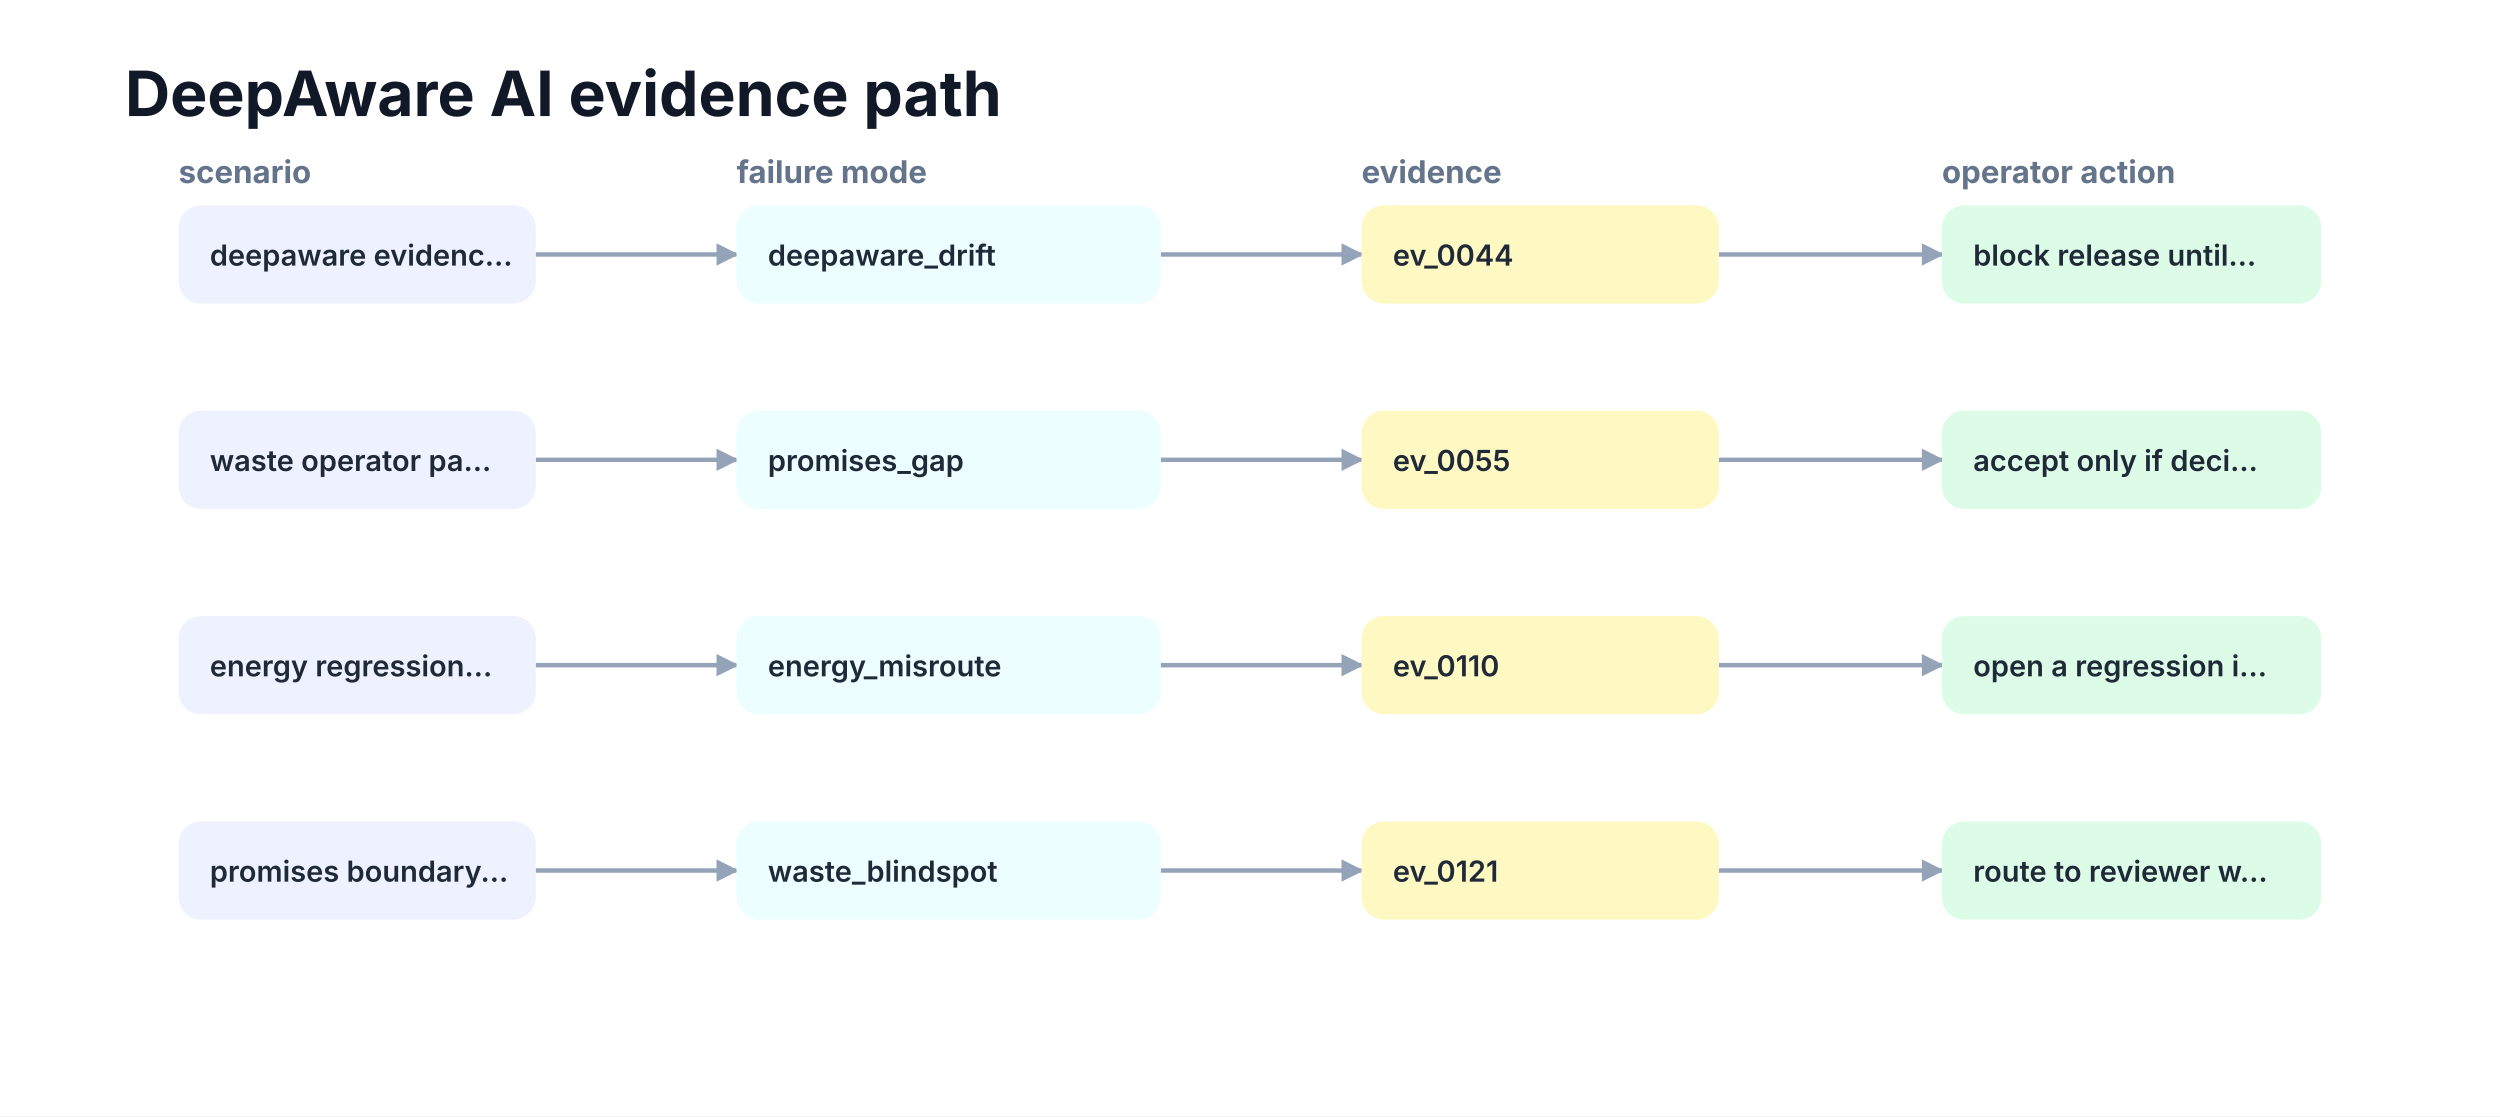
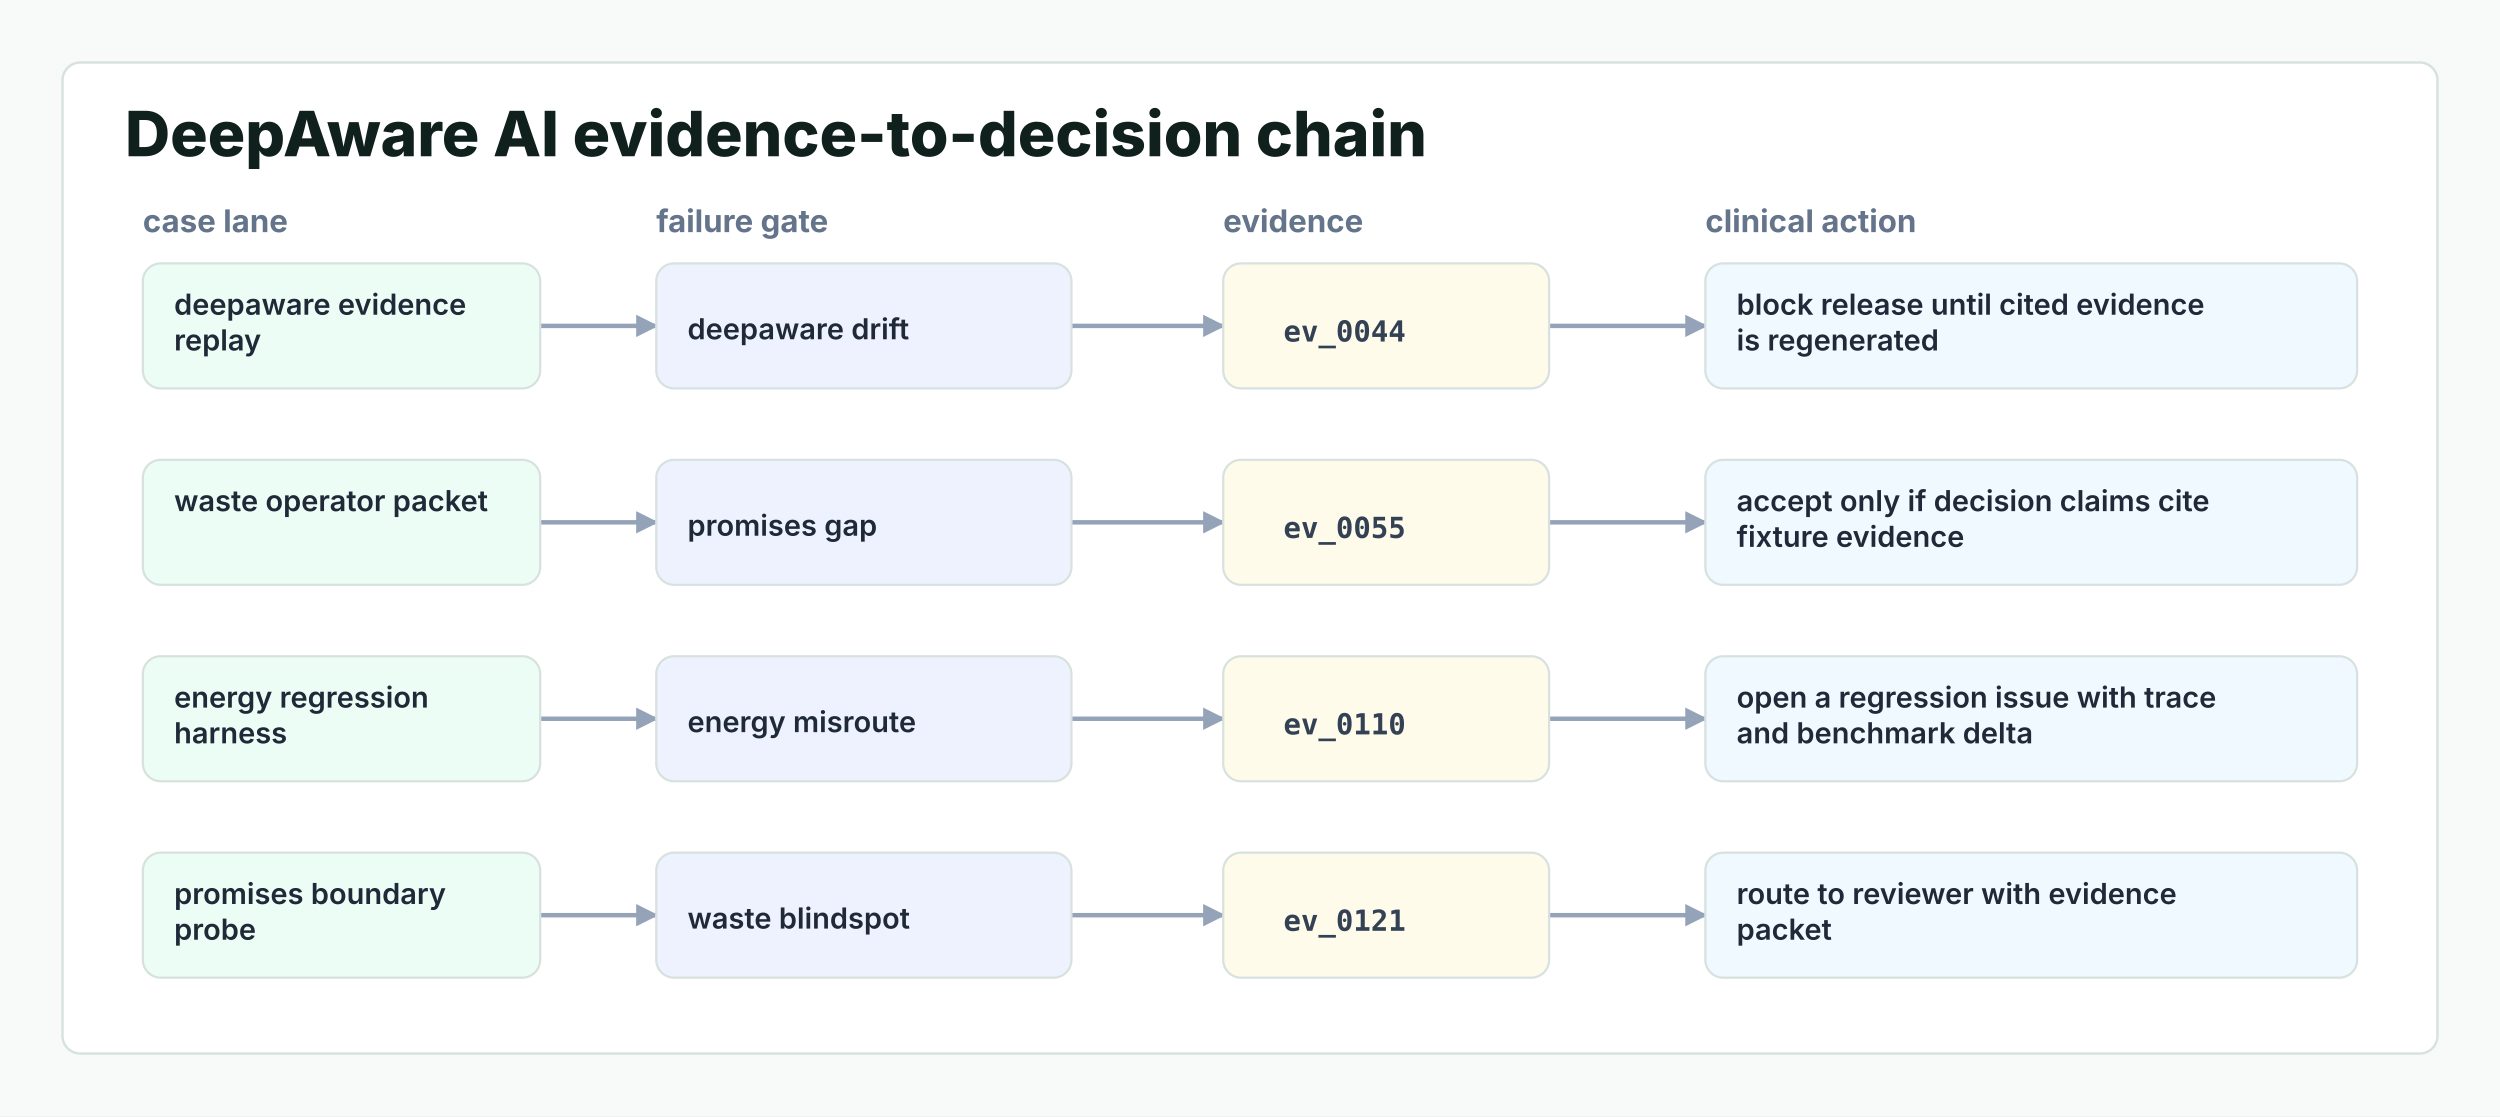
<svg xmlns="http://www.w3.org/2000/svg" width="1120" height="500" viewBox="0 0 1120 500" role="img" aria-label="DeepAware AI evidence map">
  <defs>
    <style>
-       .title { font: 750 28px -apple-system, BlinkMacSystemFont, "Segoe UI", sans-serif; fill:#111827; }
-       .node { font: 600 13px -apple-system, BlinkMacSystemFont, "Segoe UI", sans-serif; fill:#1f2937; }
-       .head { font: 700 14px -apple-system, BlinkMacSystemFont, "Segoe UI", sans-serif; fill:#64748b; }
+       .bg { fill:#f7faf9; }
+       .panel { fill:#ffffff; stroke:#d7e2df; stroke-width:1.1; }
+       .title { font:760 28px -apple-system,BlinkMacSystemFont,"Segoe UI",sans-serif; fill:#10201c; }
+       .node { font:620 13px -apple-system,BlinkMacSystemFont,"Segoe UI",sans-serif; fill:#1f2937; }
+       .head { font:700 14px -apple-system,BlinkMacSystemFont,"Segoe UI",sans-serif; fill:#64748b; }
+       .mono { font:720 13px ui-monospace,SFMono-Regular,Menlo,monospace; fill:#334155; }
      .edge { stroke:#94a3b8; stroke-width:2; fill:none; marker-end:url(#arrow); }
+       .lane { fill:#ecfdf5; stroke:#d7e2df; }
+       .failure { fill:#eef2ff; stroke:#d7e2df; }
+       .evidencebox { fill:#fffbeb; stroke:#d7e2df; }
+       .actionbox { fill:#f0f9ff; stroke:#d7e2df; }
    </style>
    <marker id="arrow" viewBox="0 0 10 10" refX="9" refY="5" markerWidth="5" markerHeight="5" orient="auto-start-reverse">
      <path d="M 0 0 L 10 5 L 0 10 z" fill="#94a3b8" />
    </marker>
  </defs>
-   <rect width="1120" height="500" fill="#ffffff" />
-   <text x="56" y="52" class="title">DeepAware AI evidence path</text>
-   <text x="80" y="82" class="head">scenario</text>
-   <text x="330" y="82" class="head">failure mode</text>
-   <text x="610" y="82" class="head">evidence</text>
-   <text x="870" y="82" class="head">operator action</text>
-   <path d="M240 114 L330 114" class="edge" />
-   <path d="M520 114 L610 114" class="edge" />
-   <path d="M770 114 L870 114" class="edge" />
-   <path d="M240 206 L330 206" class="edge" />
-   <path d="M520 206 L610 206" class="edge" />
-   <path d="M770 206 L870 206" class="edge" />
-   <path d="M240 298 L330 298" class="edge" />
-   <path d="M520 298 L610 298" class="edge" />
-   <path d="M770 298 L870 298" class="edge" />
-   <path d="M240 390 L330 390" class="edge" />
-   <path d="M520 390 L610 390" class="edge" />
-   <path d="M770 390 L870 390" class="edge" />
-   <rect x="80" y="92" width="160" height="44" rx="10" fill="#eef2ff" />
-   <text x="94" y="119" class="node">deepaware evidenc...</text>
-   <rect x="330" y="92" width="190" height="44" rx="10" fill="#ecfeff" />
-   <text x="344" y="119" class="node">deepaware_drift</text>
-   <rect x="610" y="92" width="160" height="44" rx="10" fill="#fef9c3" />
-   <text x="624" y="119" class="node">ev_0044</text>
-   <rect x="870" y="92" width="170" height="44" rx="10" fill="#dcfce7" />
-   <text x="884" y="119" class="node">block release until...</text>
-   <rect x="80" y="184" width="160" height="44" rx="10" fill="#eef2ff" />
-   <text x="94" y="211" class="node">waste operator pa...</text>
-   <rect x="330" y="184" width="190" height="44" rx="10" fill="#ecfeff" />
-   <text x="344" y="211" class="node">promises_gap</text>
-   <rect x="610" y="184" width="160" height="44" rx="10" fill="#fef9c3" />
-   <text x="624" y="211" class="node">ev_0055</text>
-   <rect x="870" y="184" width="170" height="44" rx="10" fill="#dcfce7" />
-   <text x="884" y="211" class="node">accept only if deci...</text>
-   <rect x="80" y="276" width="160" height="44" rx="10" fill="#eef2ff" />
-   <text x="94" y="303" class="node">energy regression...</text>
-   <rect x="330" y="276" width="190" height="44" rx="10" fill="#ecfeff" />
-   <text x="344" y="303" class="node">energy_misroute</text>
-   <rect x="610" y="276" width="160" height="44" rx="10" fill="#fef9c3" />
-   <text x="624" y="303" class="node">ev_0110</text>
-   <rect x="870" y="276" width="170" height="44" rx="10" fill="#dcfce7" />
-   <text x="884" y="303" class="node">open a regression i...</text>
-   <rect x="80" y="368" width="160" height="44" rx="10" fill="#eef2ff" />
-   <text x="94" y="395" class="node">promises boundary...</text>
-   <rect x="330" y="368" width="190" height="44" rx="10" fill="#ecfeff" />
-   <text x="344" y="395" class="node">waste_blindspot</text>
-   <rect x="610" y="368" width="160" height="44" rx="10" fill="#fef9c3" />
-   <text x="624" y="395" class="node">ev_0121</text>
-   <rect x="870" y="368" width="170" height="44" rx="10" fill="#dcfce7" />
-   <text x="884" y="395" class="node">route to reviewer w...</text>
+   <rect class="bg" width="1120" height="500" />
+   <rect class="panel" x="28" y="28" width="1064" height="444" rx="8" />
+   <text x="56" y="70" class="title">DeepAware AI evidence-to-decision chain</text>
+   <text x="64" y="104" class="head">case lane</text>
+   <text x="294" y="104" class="head">failure gate</text>
+   <text x="548" y="104" class="head">evidence</text>
+   <text x="764" y="104" class="head">clinical action</text>
+   <path d="M242 146 L294 146" class="edge" />
+   <path d="M480 146 L548 146" class="edge" />
+   <path d="M694 146 L764 146" class="edge" />
+   <path d="M242 234 L294 234" class="edge" />
+   <path d="M480 234 L548 234" class="edge" />
+   <path d="M694 234 L764 234" class="edge" />
+   <path d="M242 322 L294 322" class="edge" />
+   <path d="M480 322 L548 322" class="edge" />
+   <path d="M694 322 L764 322" class="edge" />
+   <path d="M242 410 L294 410" class="edge" />
+   <path d="M480 410 L548 410" class="edge" />
+   <path d="M694 410 L764 410" class="edge" />
+   <rect class="lane" x="64" y="118" width="178" height="56" rx="8" />
+   <text class="node" x="78" y="141">
+     <tspan x="78" dy="0">deepaware evidence</tspan>
+     <tspan x="78" dy="16">replay</tspan>
+   </text>
+   <rect class="failure" x="294" y="118" width="186" height="56" rx="8" />
+   <text x="308" y="152" class="node">deepaware drift</text>
+   <rect class="evidencebox" x="548" y="118" width="146" height="56" rx="8" />
+   <text x="575" y="153" class="mono">ev_0044</text>
+   <rect class="actionbox" x="764" y="118" width="292" height="56" rx="8" />
+   <text class="node" x="778" y="141">
+     <tspan x="778" dy="0">block release until cited evidence</tspan>
+     <tspan x="778" dy="16">is regenerated</tspan>
+   </text>
+   <rect class="lane" x="64" y="206" width="178" height="56" rx="8" />
+   <text class="node" x="78" y="229">
+     <tspan x="78" dy="0">waste operator packet</tspan>
+   </text>
+   <rect class="failure" x="294" y="206" width="186" height="56" rx="8" />
+   <text x="308" y="240" class="node">promises gap</text>
+   <rect class="evidencebox" x="548" y="206" width="146" height="56" rx="8" />
+   <text x="575" y="241" class="mono">ev_0055</text>
+   <rect class="actionbox" x="764" y="206" width="292" height="56" rx="8" />
+   <text class="node" x="778" y="229">
+     <tspan x="778" dy="0">accept only if decision claims cite</tspan>
+     <tspan x="778" dy="16">fixture evidence</tspan>
+   </text>
+   <rect class="lane" x="64" y="294" width="178" height="56" rx="8" />
+   <text class="node" x="78" y="317">
+     <tspan x="78" dy="0">energy regression</tspan>
+     <tspan x="78" dy="16">harness</tspan>
+   </text>
+   <rect class="failure" x="294" y="294" width="186" height="56" rx="8" />
+   <text x="308" y="328" class="node">energy misroute</text>
+   <rect class="evidencebox" x="548" y="294" width="146" height="56" rx="8" />
+   <text x="575" y="329" class="mono">ev_0110</text>
+   <rect class="actionbox" x="764" y="294" width="292" height="56" rx="8" />
+   <text class="node" x="778" y="317">
+     <tspan x="778" dy="0">open a regression issue with trace</tspan>
+     <tspan x="778" dy="16">and benchmark delta</tspan>
+   </text>
+   <rect class="lane" x="64" y="382" width="178" height="56" rx="8" />
+   <text class="node" x="78" y="405">
+     <tspan x="78" dy="0">promises boundary</tspan>
+     <tspan x="78" dy="16">probe</tspan>
+   </text>
+   <rect class="failure" x="294" y="382" width="186" height="56" rx="8" />
+   <text x="308" y="416" class="node">waste blindspot</text>
+   <rect class="evidencebox" x="548" y="382" width="146" height="56" rx="8" />
+   <text x="575" y="417" class="mono">ev_0121</text>
+   <rect class="actionbox" x="764" y="382" width="292" height="56" rx="8" />
+   <text class="node" x="778" y="405">
+     <tspan x="778" dy="0">route to reviewer with evidence</tspan>
+     <tspan x="778" dy="16">packet</tspan>
+   </text>
</svg>
